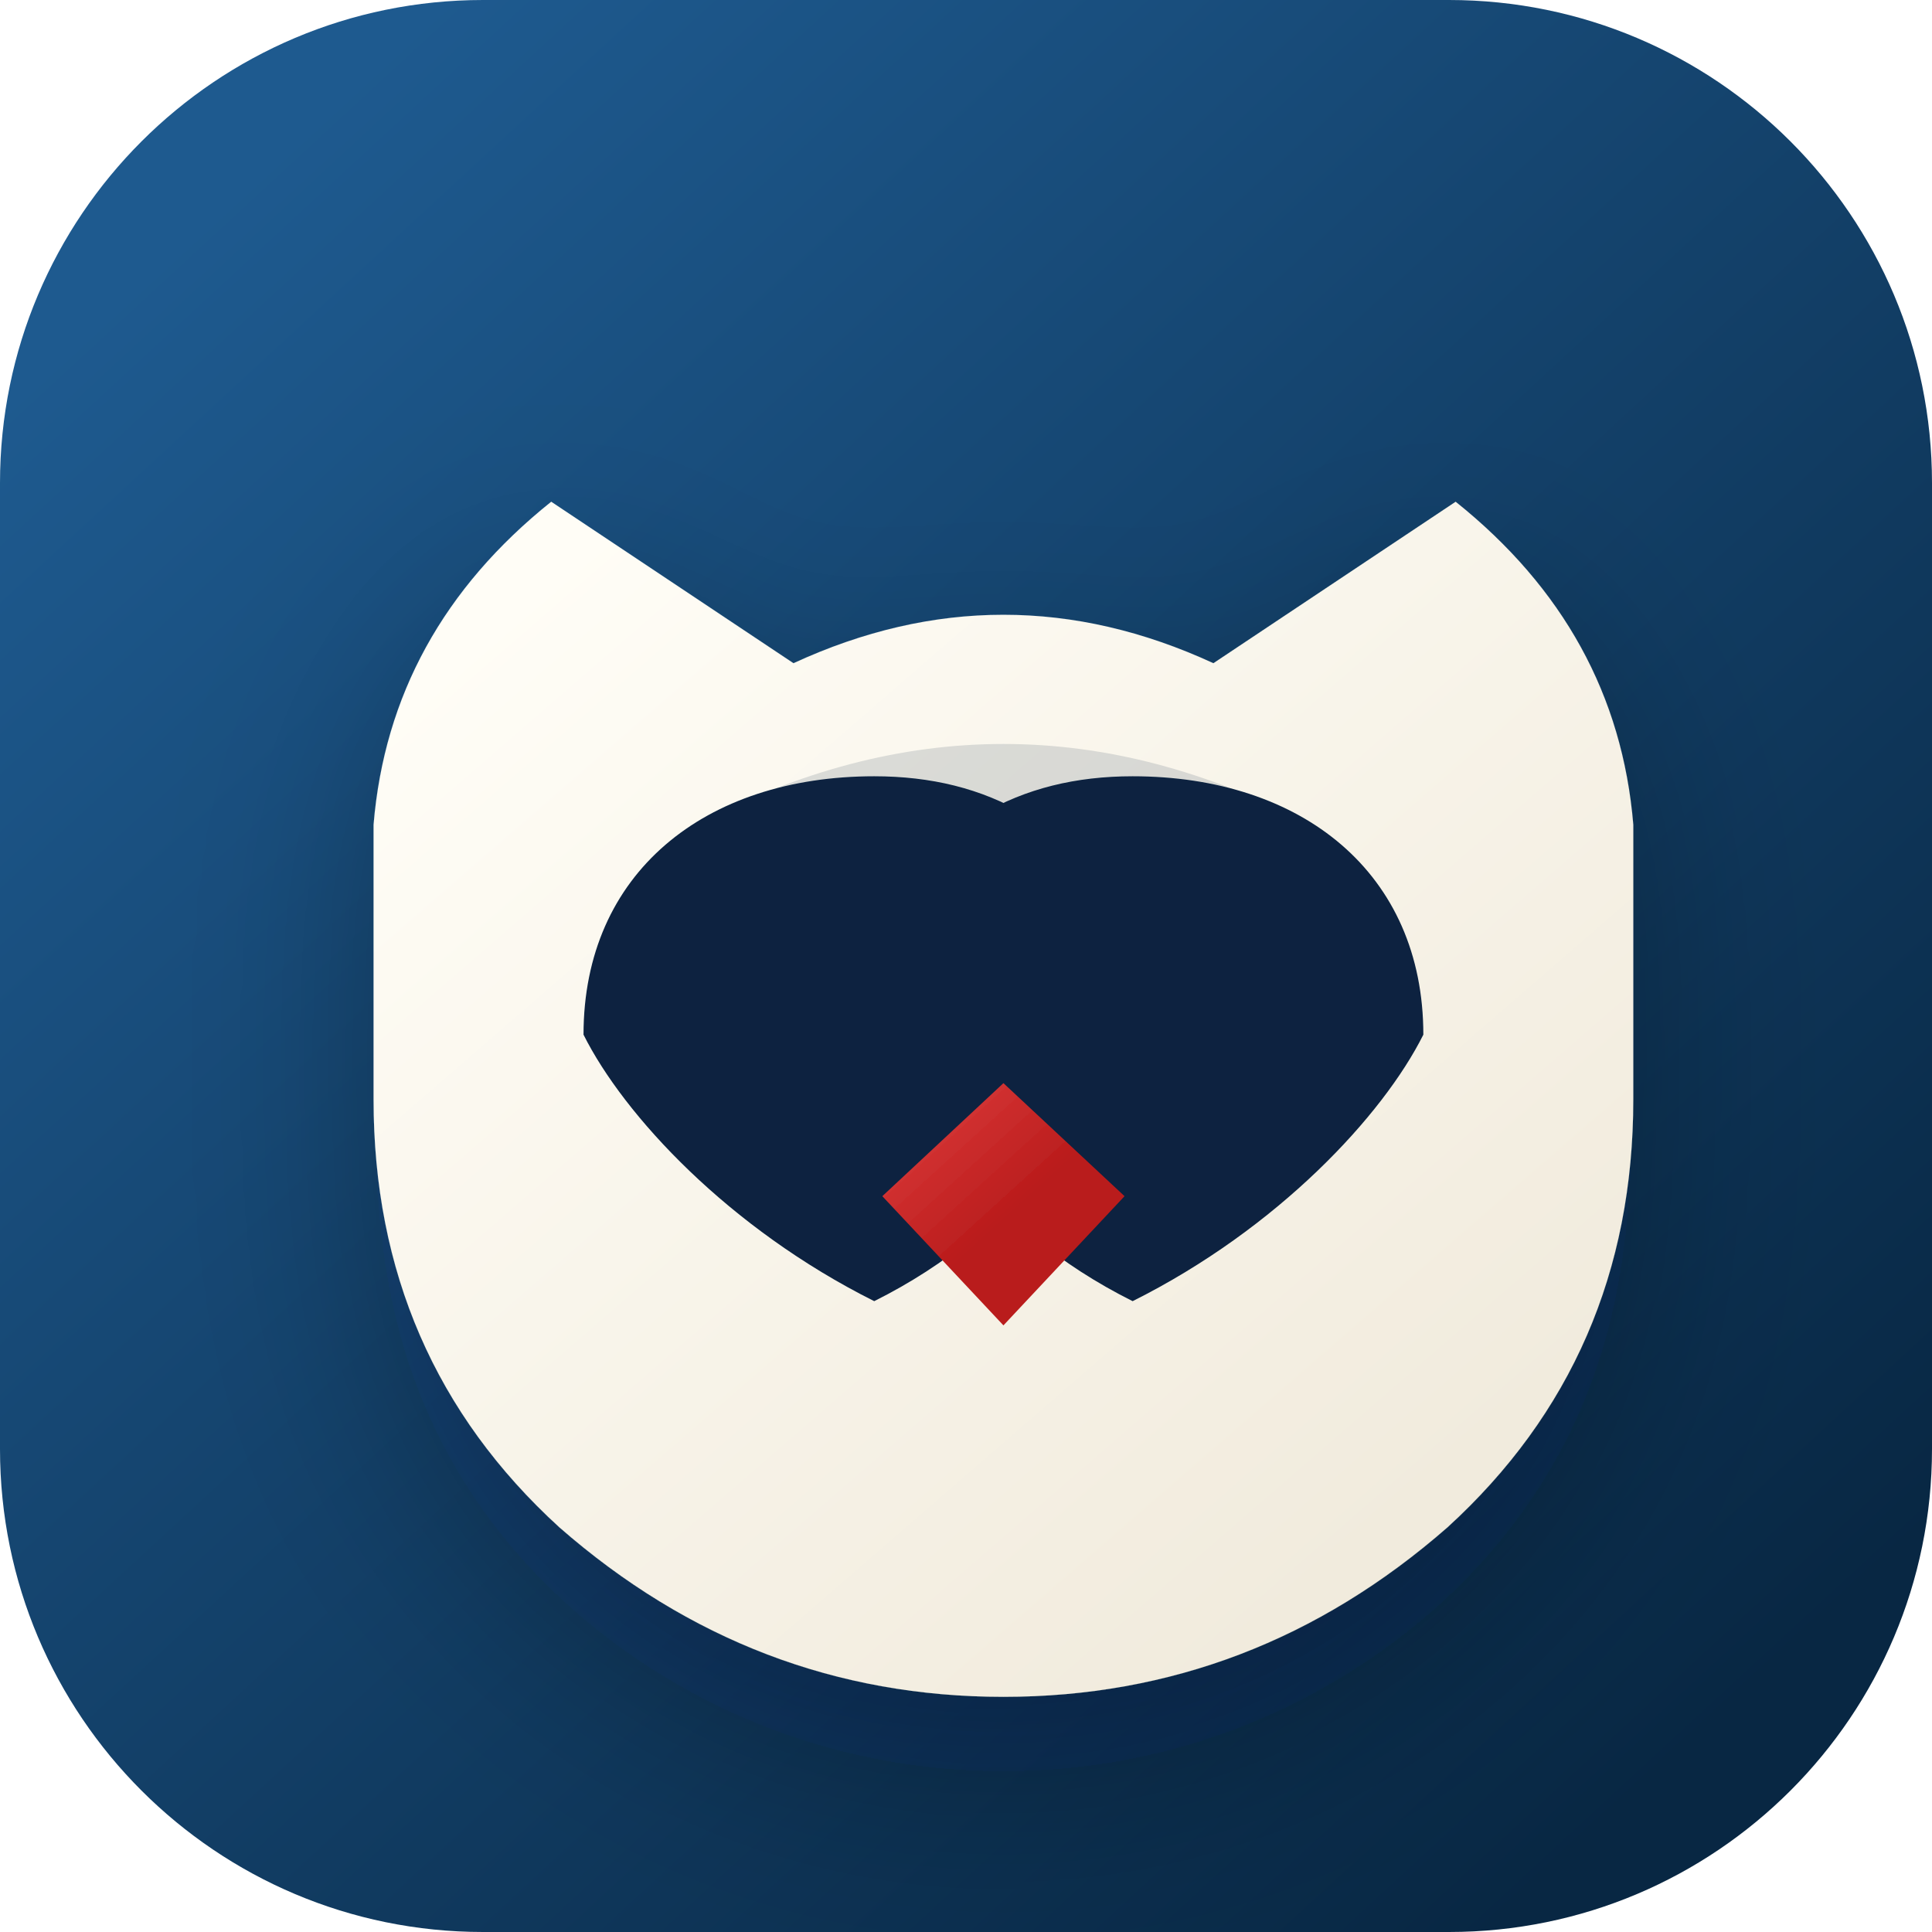
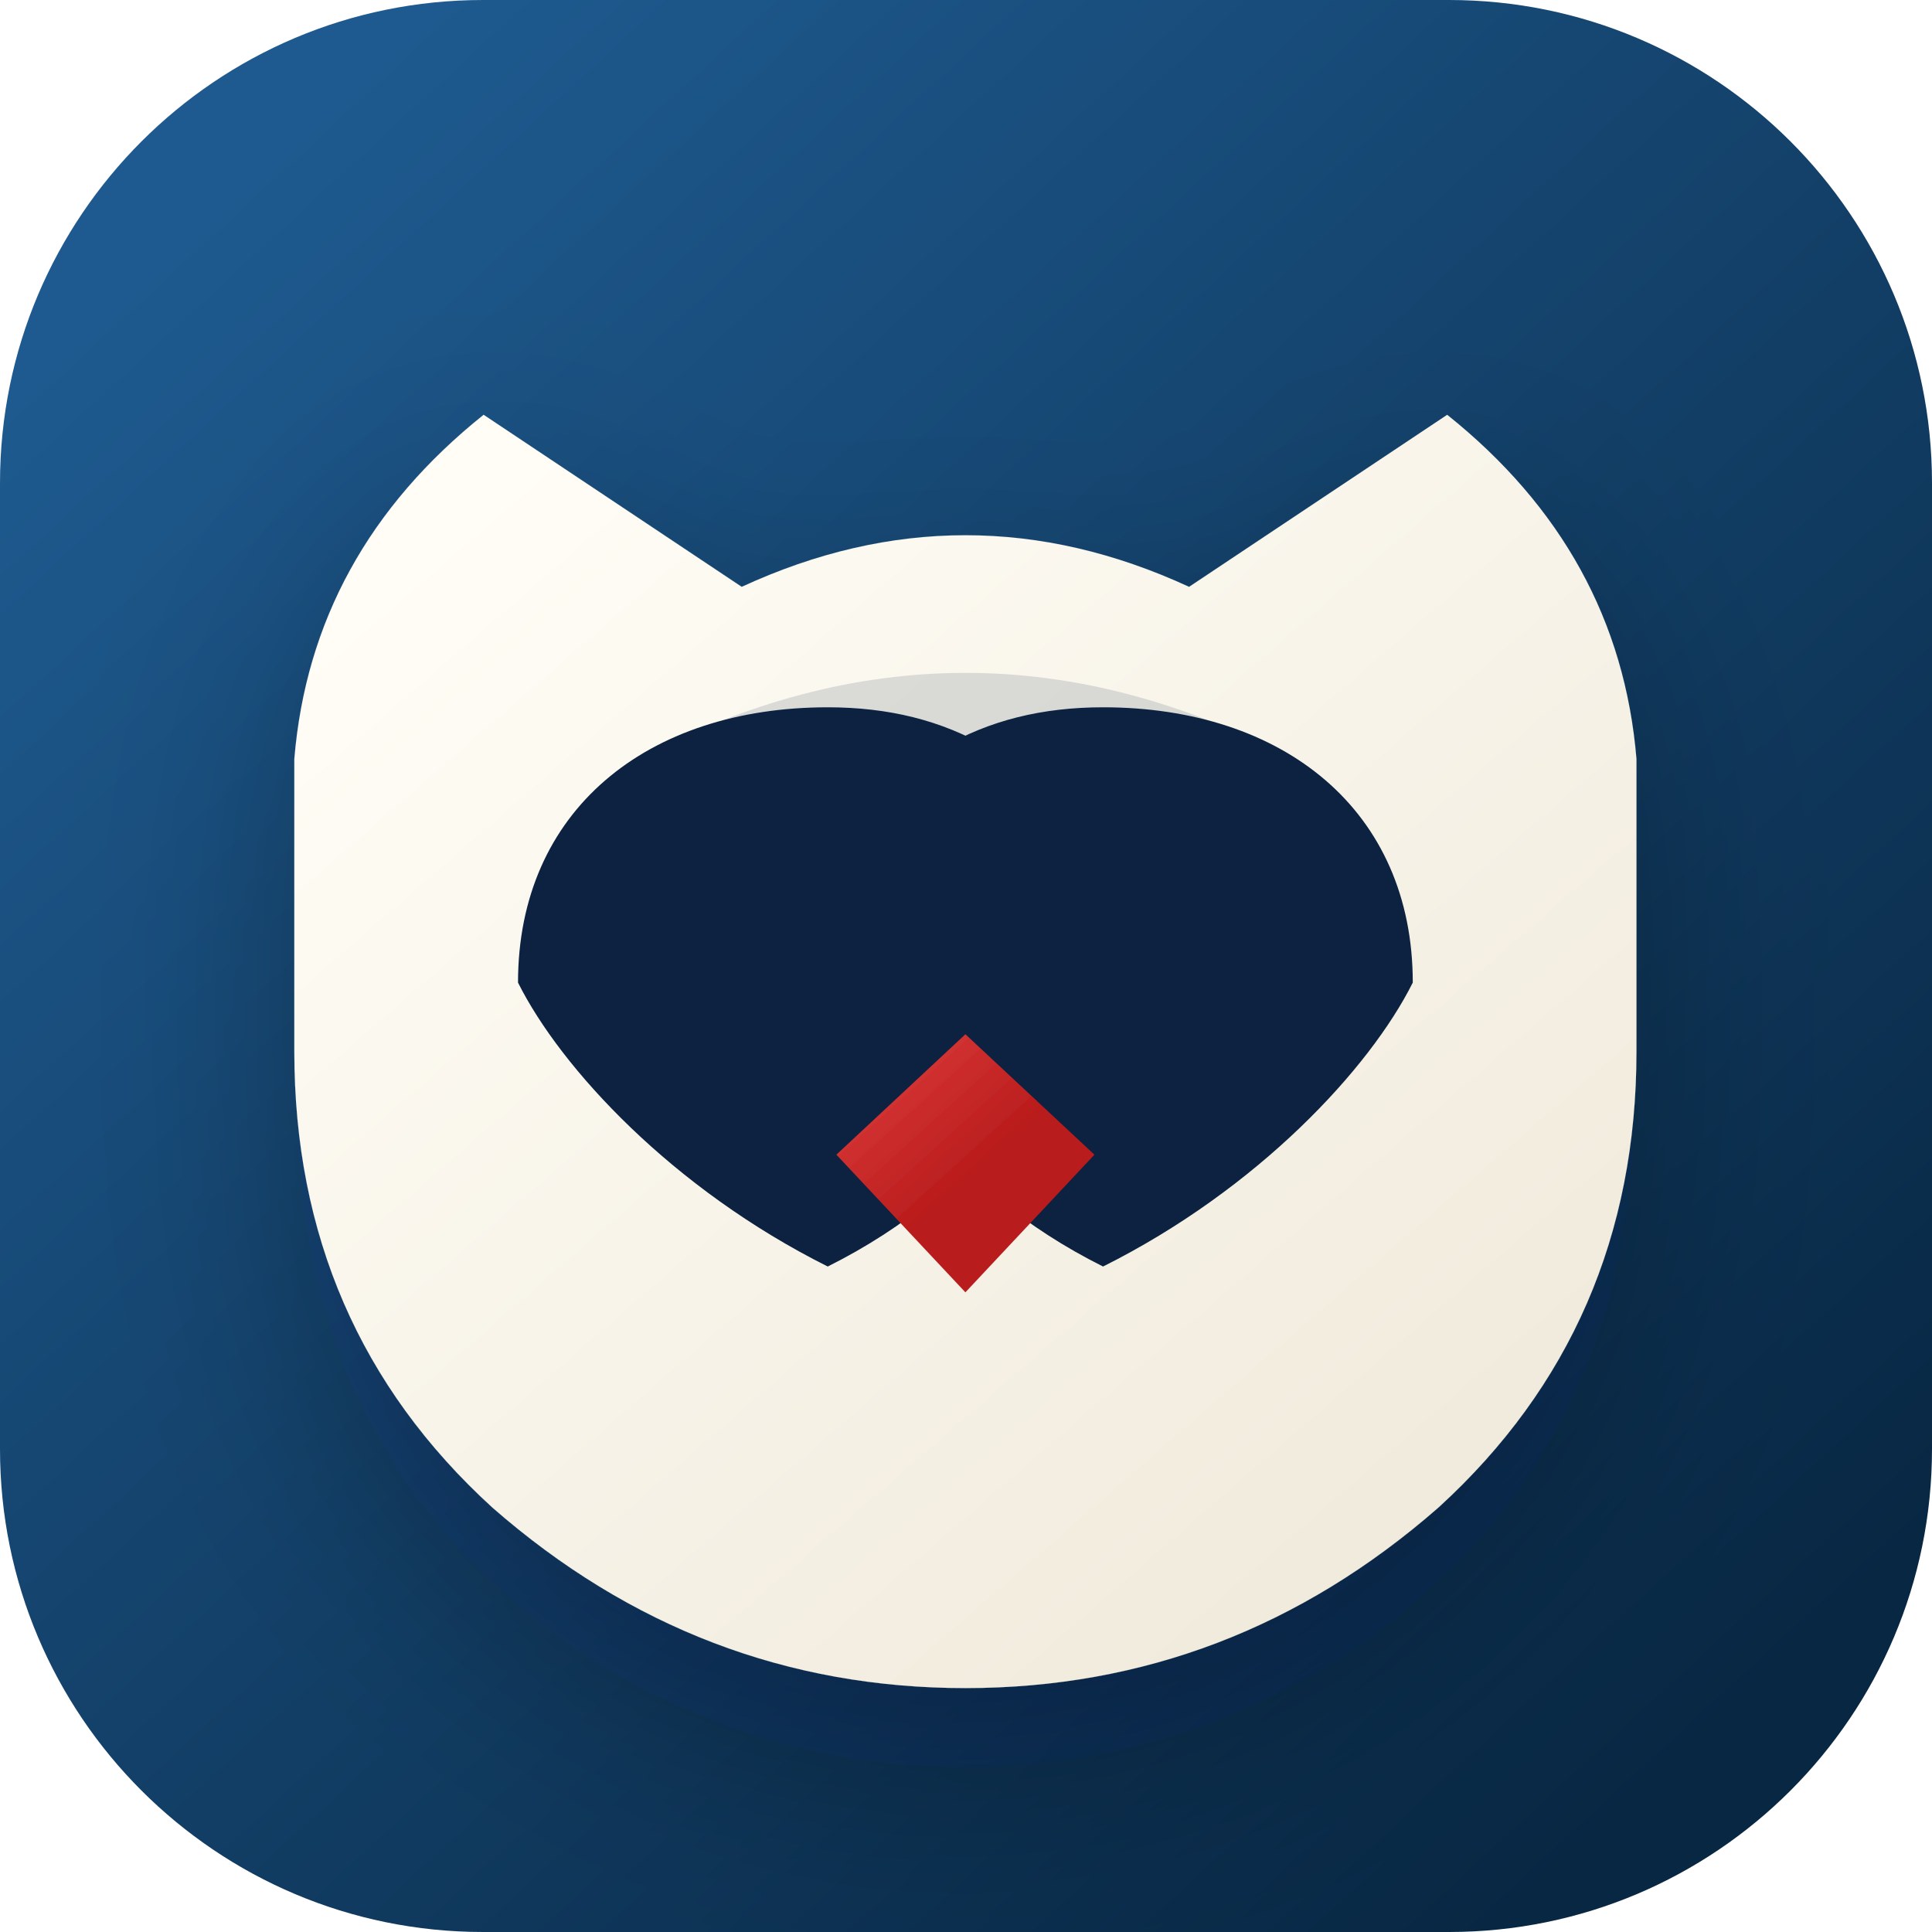
<svg xmlns="http://www.w3.org/2000/svg" viewBox="0 0 256 256" role="img" aria-labelledby="title desc">
  <defs>
    <linearGradient id="bg" x1="32" y1="24" x2="224" y2="232" gradientUnits="userSpaceOnUse">
      <stop offset="0" stop-color="#1E5A8F" />
      <stop offset="1" stop-color="#082743" />
    </linearGradient>
    <linearGradient id="face" x1="76" y1="68" x2="180" y2="188" gradientUnits="userSpaceOnUse">
      <stop offset="0" stop-color="#FFFDF6" />
      <stop offset="1" stop-color="#F1EBDD" />
    </linearGradient>
    <linearGradient id="beak" x1="118" y1="122" x2="138" y2="144" gradientUnits="userSpaceOnUse">
      <stop offset="0" stop-color="#F04C4C" />
      <stop offset="1" stop-color="#B91C1C" />
    </linearGradient>
    <filter id="shadow" x="-20%" y="-20%" width="140%" height="140%">
      <feDropShadow dx="0" dy="10" stdDeviation="12" flood-color="#02111f" flood-opacity="0.28" />
    </filter>
  </defs>
  <rect width="256" height="256" rx="64" fill="url(#bg)" />
-   <g filter="url(#shadow)" transform="translate(-4 -2) scale(1.07)">
+   <g filter="url(#shadow)" transform="translate(-18 -18) scale(1.14)">
    <path fill="url(#face)" d="M72 64          L102 84          Q128 72 154 84          L184 64          Q204 80 206 104          L206 138          Q206 170 183 191          Q159 212 128 212          Q97 212 73 191          Q50 170 50 138          L50 104          Q52 80 72 64Z" />
    <path fill="#0A2340" d="M90 104          Q128 84 166 104          Q157 123 128 131          Q99 123 90 104Z" opacity="0.14" />
    <path fill="#0A2340" d="M76 130          C76 110 91 98 112 98          C126 98 137 104 145 118          C141 139 130 154 112 163          C94 154 81 140 76 130Z" />
    <path fill="#0A2340" d="M180 130          C180 110 165 98 144 98          C130 98 119 104 111 118          C115 139 126 154 144 163          C162 154 175 140 180 130Z" />
    <path fill="url(#beak)" d="M128 136          L143 150          L128 166          L113 150Z" />
  </g>
</svg>
